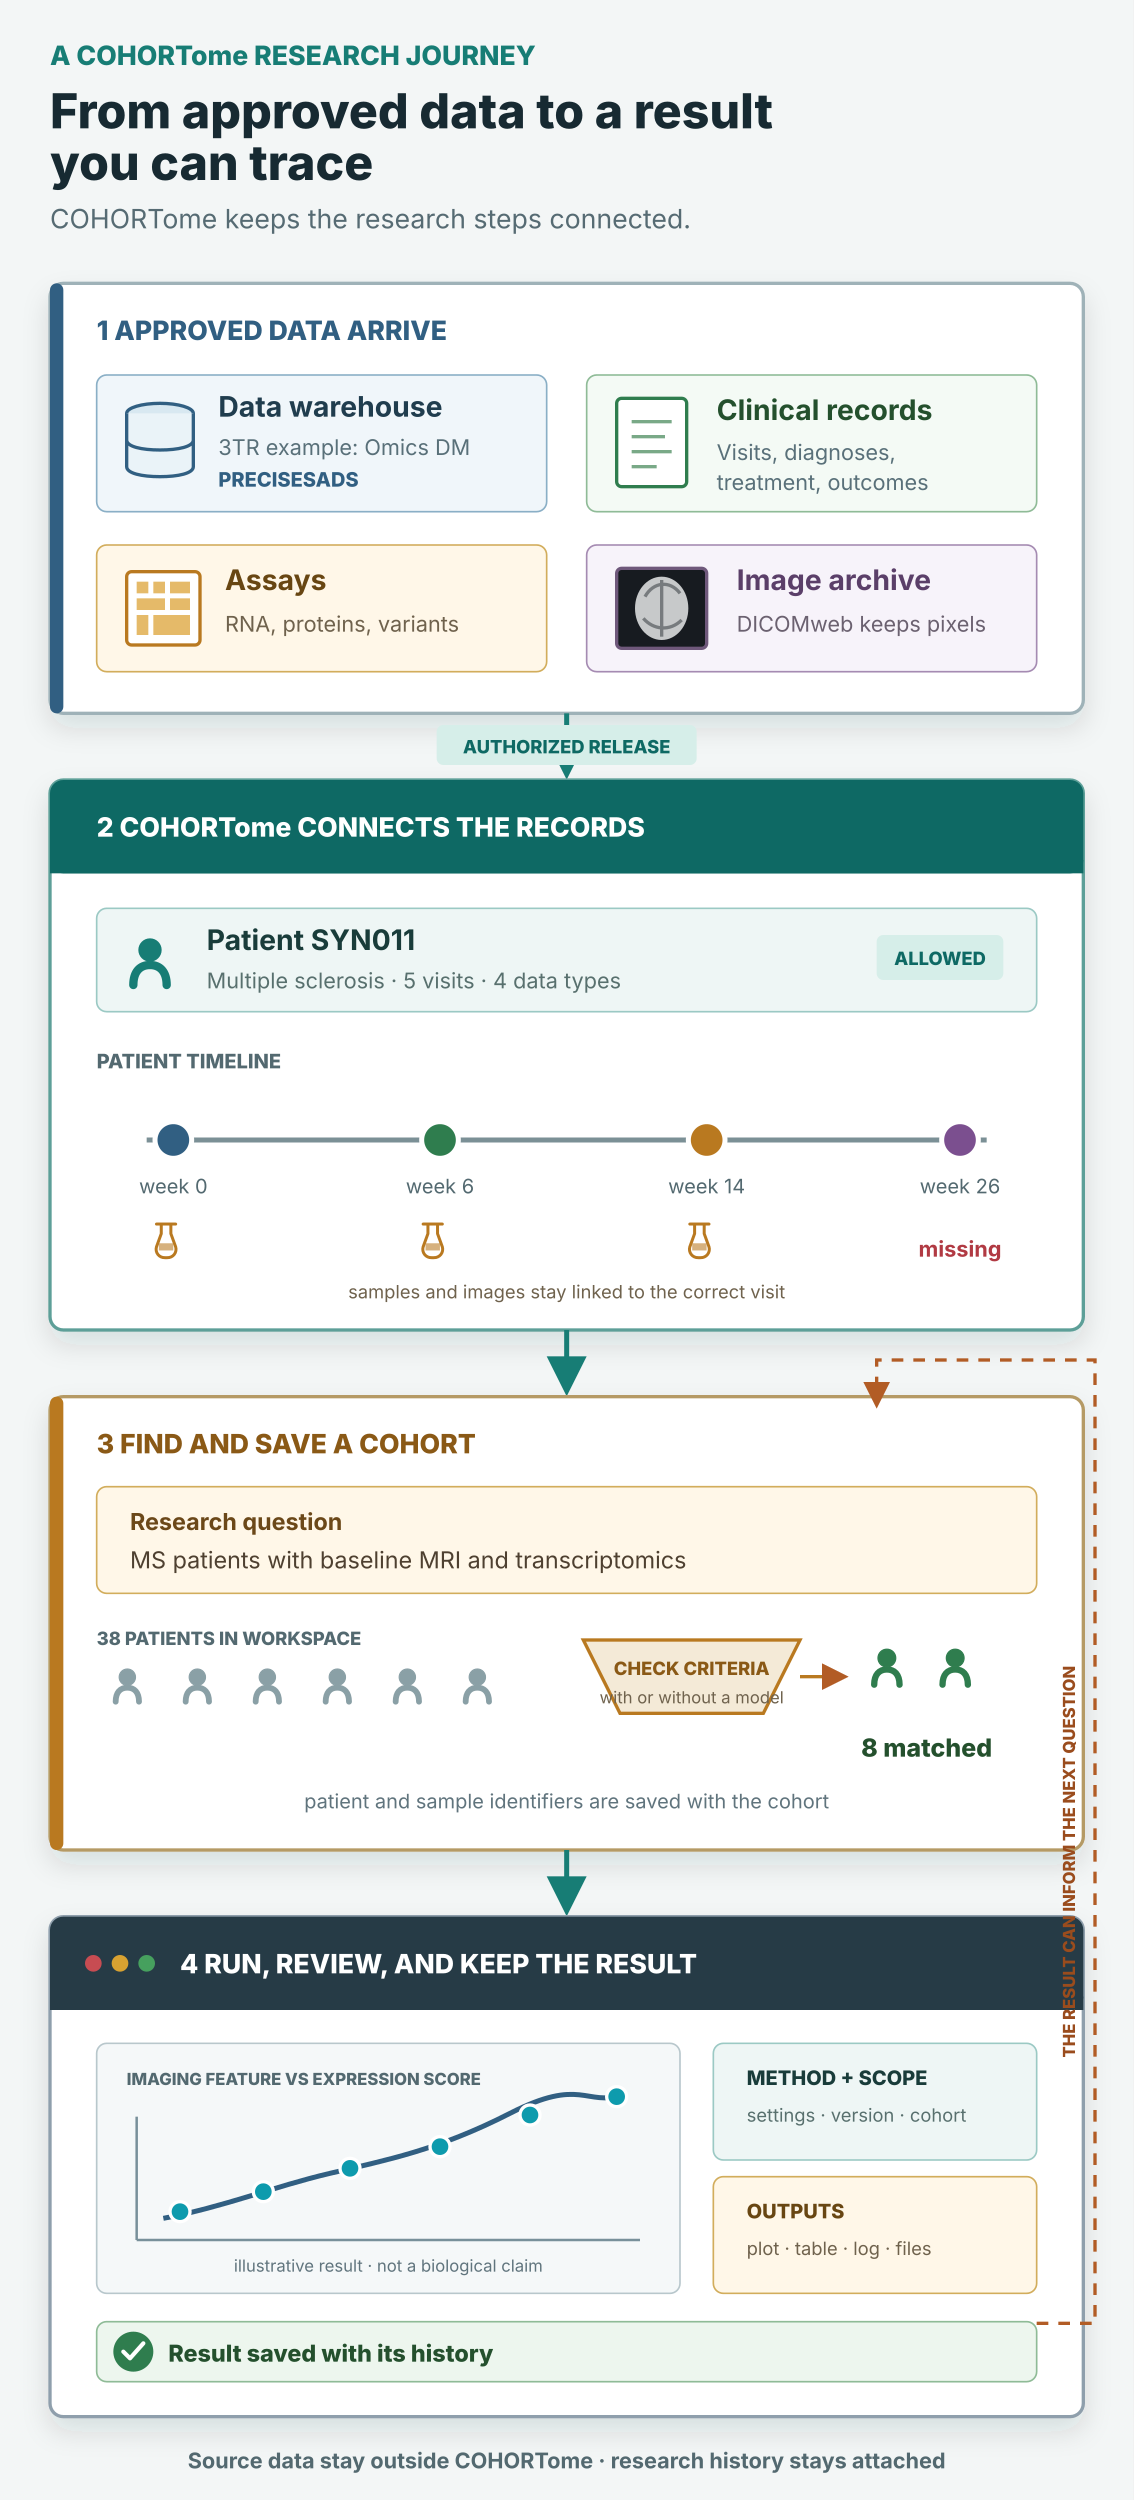
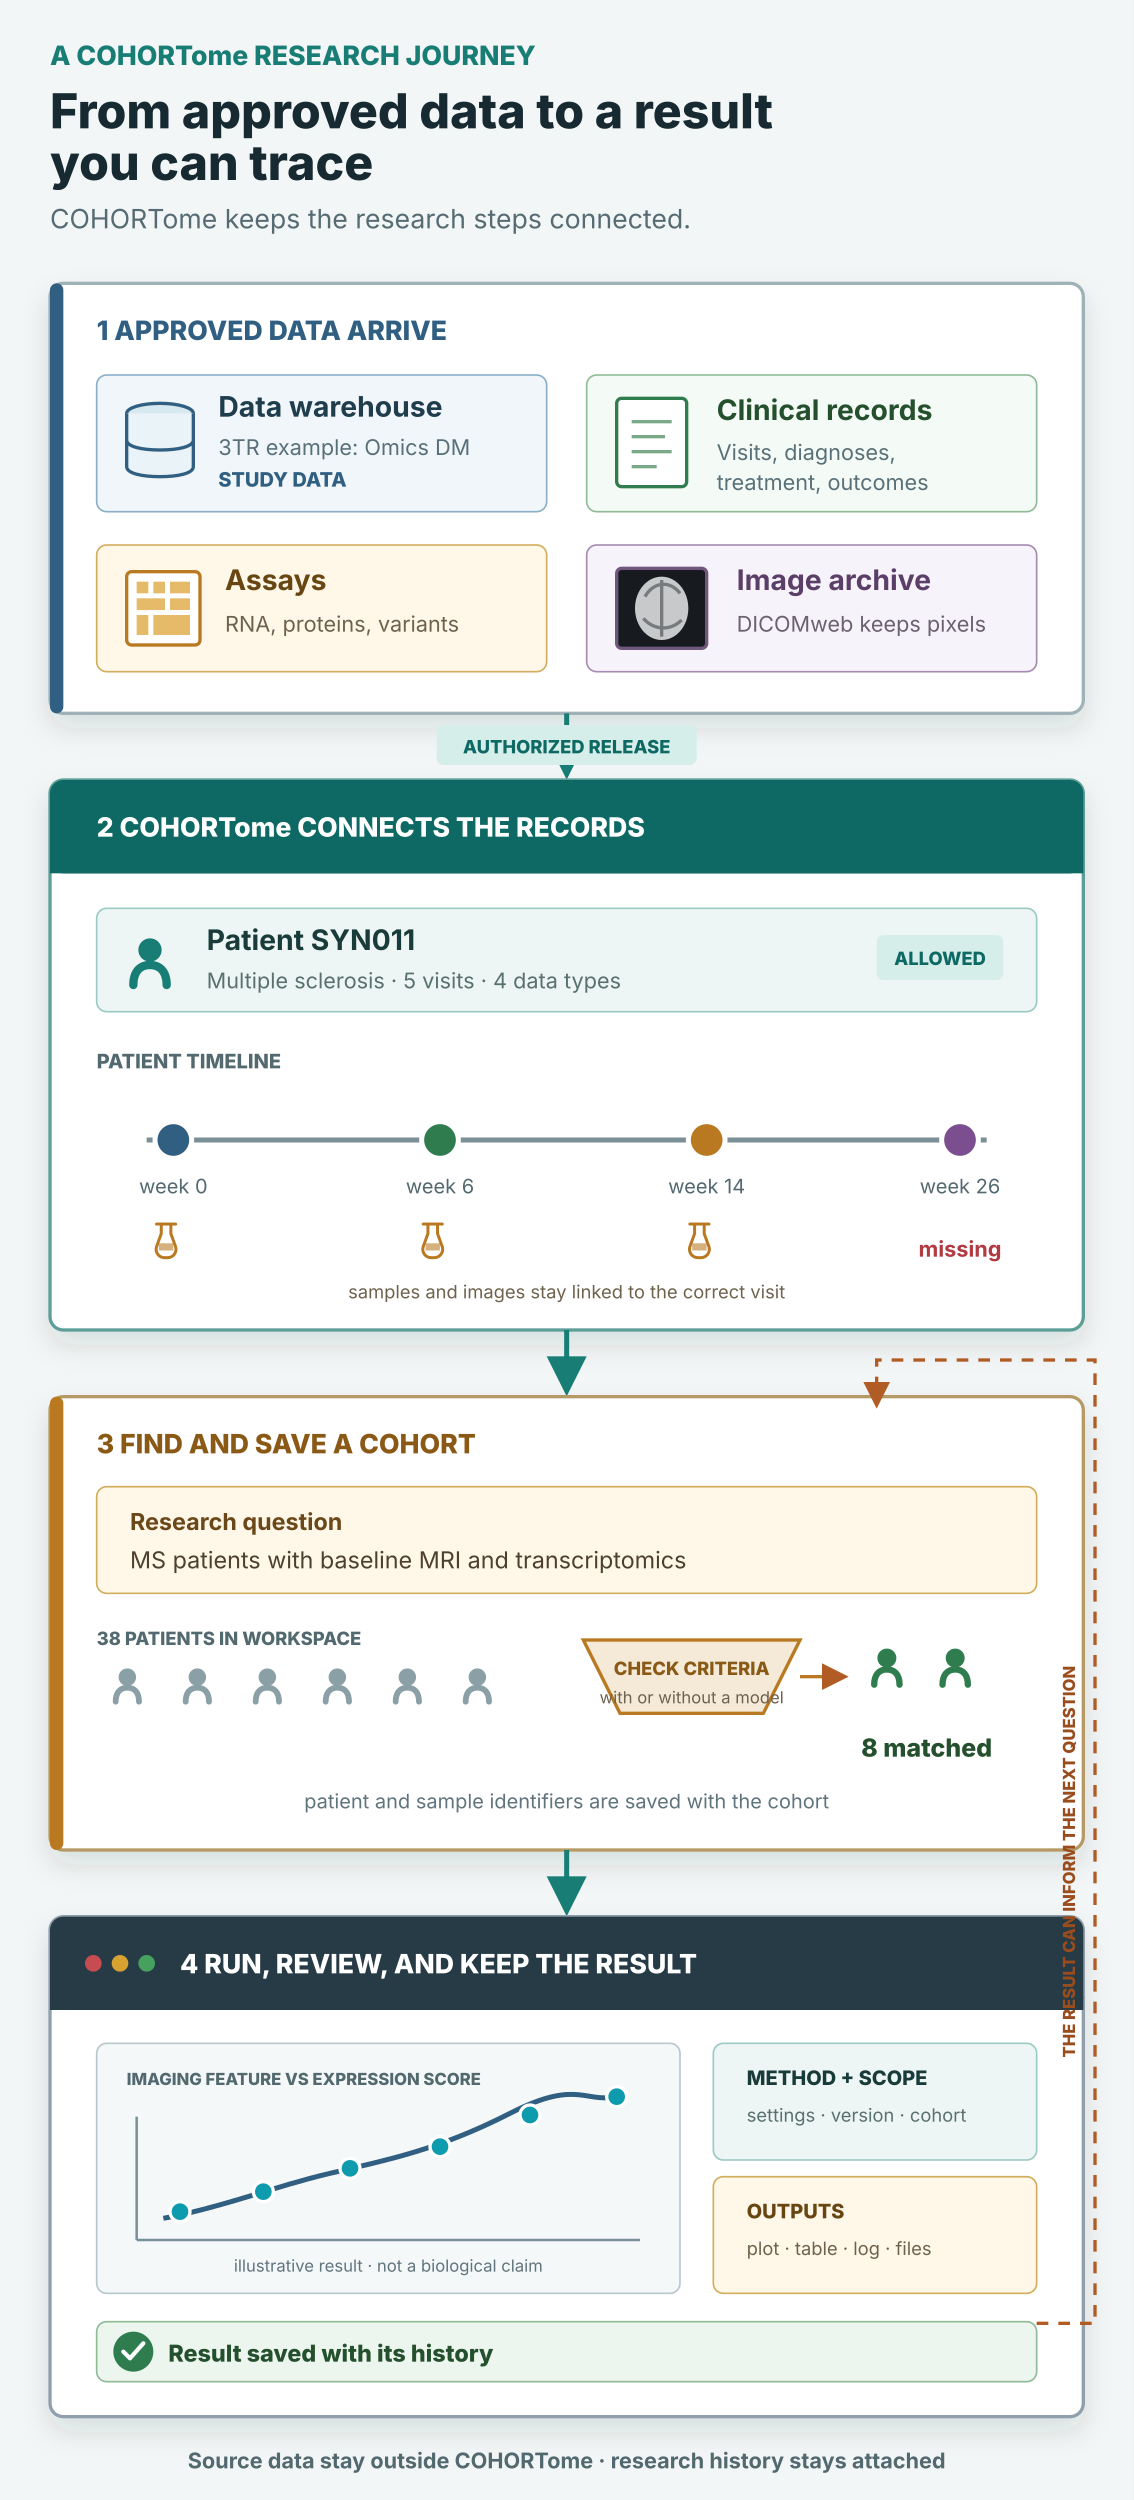
<svg xmlns="http://www.w3.org/2000/svg" width="680" height="1500" viewBox="0 0 680 1500" role="img" aria-labelledby="title desc">
  <defs>
    <filter id="shadow" x="-20%" y="-20%" width="140%" height="150%">
      <feDropShadow dx="0" dy="8" stdDeviation="8" flood-color="#17313a" flood-opacity=".12" />
    </filter>
    <marker id="flowArrow" viewBox="0 0 10 10" refX="8" refY="5" markerWidth="8" markerHeight="8" orient="auto">
      <path d="M0 0L10 5L0 10Z" fill="#177d75" />
    </marker>
    <marker id="historyArrow" viewBox="0 0 10 10" refX="8" refY="5" markerWidth="8" markerHeight="8" orient="auto">
      <path d="M0 0L10 5L0 10Z" fill="#b25c25" />
    </marker>
  </defs>
  <rect width="680" height="1500" fill="#f3f6f6" />
  <g font-family="Inter, Arial, sans-serif">
    <text x="30" y="39" fill="#177d75" font-size="16" font-weight="800">A COHORTome RESEARCH JOURNEY</text>
    <text x="30" y="77" fill="#172a32" font-size="29" font-weight="800">From approved data to a result</text>
    <text x="30" y="108" fill="#172a32" font-size="29" font-weight="800">you can trace</text>
    <text x="30" y="137" fill="#566b73" font-size="16">COHORTome keeps the research steps connected.</text>
    <g filter="url(#shadow)">
      <rect x="30" y="170" width="620" height="258" rx="8" fill="#ffffff" stroke="#9fb2b8" stroke-width="2" />
    </g>
    <rect x="30" y="170" width="8" height="258" rx="4" fill="#315f82" />
    <text x="58" y="204" fill="#315f82" font-size="16" font-weight="800">1  APPROVED DATA ARRIVE</text>
    <rect x="58" y="225" width="270" height="82" rx="6" fill="#f0f6fa" stroke="#8aafc6" />
    <g transform="translate(75 242)">
      <ellipse cx="21" cy="6" rx="20" ry="6" fill="#d8e8f1" stroke="#315f82" stroke-width="2" />
      <path d="M1 6v32c0 4 9 6 20 6s20-2 20-6V6M1 22c0 4 9 6 20 6s20-2 20-6" fill="#eaf3f8" stroke="#315f82" stroke-width="2" />
    </g>
    <text x="131" y="250" fill="#203d4e" font-size="17" font-weight="700">Data warehouse</text>
    <text x="131" y="273" fill="#597079" font-size="13">3TR example: Omics DM</text>
-     <text x="131" y="292" fill="#315f82" font-size="12" font-weight="800">PRECISESADS</text>
+     <text x="131" y="292" fill="#315f82" font-size="12" font-weight="800">STUDY DATA</text>
    <rect x="352" y="225" width="270" height="82" rx="6" fill="#f4faf5" stroke="#8fbb97" />
    <rect x="370" y="239" width="42" height="53" rx="3" fill="#ffffff" stroke="#2f7d4e" stroke-width="2" />
    <path d="M379 253h24M379 262h20M379 271h24M379 280h15" stroke="#79a987" stroke-width="2" />
    <text x="430" y="252" fill="#24502d" font-size="17" font-weight="700">Clinical records</text>
    <text x="430" y="276" fill="#597079" font-size="13">Visits, diagnoses,</text>
    <text x="430" y="294" fill="#597079" font-size="13">treatment, outcomes</text>
    <rect x="58" y="327" width="270" height="76" rx="6" fill="#fff7e8" stroke="#d2ad5c" />
    <g transform="translate(76 343)">
      <rect width="44" height="44" rx="3" fill="#ffffff" stroke="#b97920" stroke-width="2" />
      <g fill="#e5ba69">
        <rect x="6" y="6" width="7" height="7" />
        <rect x="16" y="6" width="7" height="7" />
        <rect x="26" y="6" width="12" height="7" />
        <rect x="6" y="16" width="17" height="7" />
        <rect x="26" y="16" width="12" height="7" />
        <rect x="6" y="26" width="7" height="12" />
        <rect x="16" y="26" width="22" height="12" />
      </g>
    </g>
    <text x="135" y="354" fill="#684612" font-size="17" font-weight="700">Assays</text>
    <text x="135" y="379" fill="#6f624d" font-size="13">RNA, proteins, variants</text>
    <rect x="352" y="327" width="270" height="76" rx="6" fill="#f7f3fa" stroke="#a58bb2" />
    <rect x="370" y="341" width="54" height="48" rx="3" fill="#171b20" stroke="#6f587b" stroke-width="2" />
    <ellipse cx="397" cy="365" rx="16" ry="19" fill="#c7c9ca" />
    <path d="M387 358c5-9 15-10 21-2M386 371c6 7 16 8 23 1M397 348v34" fill="none" stroke="#777b7e" stroke-width="2" />
    <text x="442" y="354" fill="#5b3f69" font-size="17" font-weight="700">Image archive</text>
    <text x="442" y="379" fill="#6b6170" font-size="13">DICOMweb keeps pixels</text>
    <path d="M340 428V463" fill="none" stroke="#177d75" stroke-width="3" marker-end="url(#flowArrow)" />
    <rect x="262" y="435" width="156" height="24" rx="4" fill="#d6eee9" />
    <text x="340" y="452" fill="#0e6964" font-size="11" font-weight="800" text-anchor="middle">AUTHORIZED RELEASE</text>
    <g filter="url(#shadow)">
      <rect x="30" y="468" width="620" height="330" rx="8" fill="#ffffff" stroke="#5d9f98" stroke-width="2" />
    </g>
    <rect x="30" y="468" width="620" height="56" rx="8" fill="#0e6964" />
    <rect x="30" y="516" width="620" height="8" fill="#0e6964" />
    <text x="58" y="502" fill="#ffffff" font-size="16" font-weight="800">2  COHORTome CONNECTS THE RECORDS</text>
    <rect x="58" y="545" width="564" height="62" rx="6" fill="#eef6f5" stroke="#9bc9c4" />
    <g transform="translate(78 561)">
      <circle cx="12" cy="9" r="7" fill="#177d75" />
      <path d="M2 30c0-8 4-12 10-12s10 4 10 12" fill="none" stroke="#177d75" stroke-width="5" stroke-linecap="round" />
    </g>
    <text x="124" y="570" fill="#193c3a" font-size="17" font-weight="700">Patient SYN011</text>
    <text x="124" y="593" fill="#58706e" font-size="13">Multiple sclerosis · 5 visits · 4 data types</text>
    <rect x="526" y="561" width="76" height="27" rx="4" fill="#d6eee9" />
    <text x="564" y="579" fill="#0e6964" font-size="11" font-weight="800" text-anchor="middle">ALLOWED</text>
    <text x="58" y="641" fill="#536970" font-size="12" font-weight="800">PATIENT TIMELINE</text>
    <path d="M88 684H592" stroke="#7b9096" stroke-width="3" />
    <circle cx="104" cy="684" r="11" fill="#315f82" stroke="#ffffff" stroke-width="3" />
    <circle cx="264" cy="684" r="11" fill="#2f7d4e" stroke="#ffffff" stroke-width="3" />
    <circle cx="424" cy="684" r="11" fill="#b97920" stroke="#ffffff" stroke-width="3" />
    <circle cx="576" cy="684" r="11" fill="#7b4f8f" stroke="#ffffff" stroke-width="3" />
    <text x="104" y="716" fill="#536970" font-size="12" text-anchor="middle">week 0</text>
    <text x="264" y="716" fill="#536970" font-size="12" text-anchor="middle">week 6</text>
    <text x="424" y="716" fill="#536970" font-size="12" text-anchor="middle">week 14</text>
    <text x="576" y="716" fill="#536970" font-size="12" text-anchor="middle">week 26</text>
    <g transform="translate(91 733) scale(.72)">
      <path d="M4 2h16M8 2v8l-4 11a7 7 0 0 0 7 9h2a7 7 0 0 0 7-9l-4-11V2" fill="#ffffff" stroke="#b97920" stroke-width="2.5" stroke-linecap="round" stroke-linejoin="round" />
      <path d="M6 21h12" stroke="#b97920" stroke-width="6" opacity=".58" />
    </g>
    <g transform="translate(251 733) scale(.72)">
      <path d="M4 2h16M8 2v8l-4 11a7 7 0 0 0 7 9h2a7 7 0 0 0 7-9l-4-11V2" fill="#ffffff" stroke="#b97920" stroke-width="2.5" stroke-linecap="round" stroke-linejoin="round" />
      <path d="M6 21h12" stroke="#b97920" stroke-width="6" opacity=".58" />
    </g>
    <g transform="translate(411 733) scale(.72)">
      <path d="M4 2h16M8 2v8l-4 11a7 7 0 0 0 7 9h2a7 7 0 0 0 7-9l-4-11V2" fill="#ffffff" stroke="#b97920" stroke-width="2.5" stroke-linecap="round" stroke-linejoin="round" />
      <path d="M6 21h12" stroke="#b97920" stroke-width="6" opacity=".58" />
    </g>
    <text x="576" y="754" fill="#b13a43" font-size="13" font-weight="700" text-anchor="middle">missing</text>
    <text x="340" y="779" fill="#6f624d" font-size="11" text-anchor="middle">samples and images stay linked to the correct visit</text>
    <path d="M340 798V833" fill="none" stroke="#177d75" stroke-width="3" marker-end="url(#flowArrow)" />
    <g filter="url(#shadow)">
      <rect x="30" y="838" width="620" height="272" rx="8" fill="#ffffff" stroke="#b59a65" stroke-width="2" />
    </g>
    <rect x="30" y="838" width="8" height="272" rx="4" fill="#b97920" />
    <text x="58" y="872" fill="#8a5916" font-size="16" font-weight="800">3  FIND AND SAVE A COHORT</text>
    <rect x="58" y="892" width="564" height="64" rx="6" fill="#fff7e8" stroke="#d2ad5c" />
    <text x="78" y="918" fill="#6b4819" font-size="14" font-weight="700">Research question</text>
    <text x="78" y="941" fill="#4e4030" font-size="14">MS patients with baseline MRI and transcriptomics</text>
    <text x="58" y="987" fill="#536970" font-size="11" font-weight="800">38 PATIENTS IN WORKSPACE</text>
    <g fill="#8aa0a6" stroke="#8aa0a6" stroke-linecap="round">
      <g transform="translate(68 1000) scale(.7)">
        <circle cx="12" cy="9" r="7" />
        <path d="M2 30c0-8 4-12 10-12s10 4 10 12" fill="none" stroke-width="5" />
      </g>
      <g transform="translate(110 1000) scale(.7)">
        <circle cx="12" cy="9" r="7" />
        <path d="M2 30c0-8 4-12 10-12s10 4 10 12" fill="none" stroke-width="5" />
      </g>
      <g transform="translate(152 1000) scale(.7)">
        <circle cx="12" cy="9" r="7" />
        <path d="M2 30c0-8 4-12 10-12s10 4 10 12" fill="none" stroke-width="5" />
      </g>
      <g transform="translate(194 1000) scale(.7)">
        <circle cx="12" cy="9" r="7" />
        <path d="M2 30c0-8 4-12 10-12s10 4 10 12" fill="none" stroke-width="5" />
      </g>
      <g transform="translate(236 1000) scale(.7)">
        <circle cx="12" cy="9" r="7" />
        <path d="M2 30c0-8 4-12 10-12s10 4 10 12" fill="none" stroke-width="5" />
      </g>
      <g transform="translate(278 1000) scale(.7)">
        <circle cx="12" cy="9" r="7" />
        <path d="M2 30c0-8 4-12 10-12s10 4 10 12" fill="none" stroke-width="5" />
      </g>
    </g>
    <path d="M350 984H480L458 1028H372Z" fill="#f4ead7" stroke="#b97920" stroke-width="2" />
    <text x="415" y="1005" fill="#8a5916" font-size="11" font-weight="800" text-anchor="middle">CHECK CRITERIA</text>
    <text x="415" y="1022" fill="#6f624d" font-size="10" text-anchor="middle">with or without a model</text>
    <path d="M480 1006H506" stroke="#b97920" stroke-width="2" marker-end="url(#historyArrow)" />
    <g fill="#2f7d4e" stroke="#2f7d4e" stroke-linecap="round">
      <g transform="translate(523 988) scale(.76)">
        <circle cx="12" cy="9" r="7" />
        <path d="M2 30c0-8 4-12 10-12s10 4 10 12" fill="none" stroke-width="5" />
      </g>
      <g transform="translate(564 988) scale(.76)">
        <circle cx="12" cy="9" r="7" />
        <path d="M2 30c0-8 4-12 10-12s10 4 10 12" fill="none" stroke-width="5" />
      </g>
    </g>
    <text x="556" y="1054" fill="#24502d" font-size="15" font-weight="800" text-anchor="middle">8 matched</text>
    <text x="340" y="1085" fill="#60747d" font-size="12" text-anchor="middle">patient and sample identifiers are saved with the cohort</text>
    <path d="M340 1110V1145" fill="none" stroke="#177d75" stroke-width="3" marker-end="url(#flowArrow)" />
    <g filter="url(#shadow)">
      <rect x="30" y="1150" width="620" height="300" rx="8" fill="#ffffff" stroke="#8f9fac" stroke-width="2" />
    </g>
    <rect x="30" y="1150" width="620" height="56" rx="8" fill="#263b46" />
    <rect x="30" y="1198" width="620" height="8" fill="#263b46" />
    <circle cx="56" cy="1178" r="5" fill="#c74c52" />
    <circle cx="72" cy="1178" r="5" fill="#d8a231" />
    <circle cx="88" cy="1178" r="5" fill="#46a05e" />
    <text x="108" y="1184" fill="#ffffff" font-size="16" font-weight="800">4  RUN, REVIEW, AND KEEP THE RESULT</text>
    <rect x="58" y="1226" width="350" height="150" rx="6" fill="#f5f8f9" stroke="#b8c7cc" />
    <text x="76" y="1251" fill="#536970" font-size="10" font-weight="800">IMAGING FEATURE VS EXPRESSION SCORE</text>
    <path d="M82 1344V1270M82 1344H384" stroke="#78909a" stroke-width="1.5" />
    <path d="M98 1331C135 1324 164 1312 198 1304S263 1290 306 1268 351 1264 374 1257" fill="none" stroke="#315f82" stroke-width="3" />
    <g fill="#0e9bad" stroke="#ffffff" stroke-width="2">
      <circle cx="108" cy="1327" r="6" />
      <circle cx="158" cy="1315" r="6" />
      <circle cx="210" cy="1301" r="6" />
      <circle cx="264" cy="1288" r="6" />
      <circle cx="318" cy="1269" r="6" />
      <circle cx="370" cy="1258" r="6" />
    </g>
    <text x="233" y="1363" fill="#60747d" font-size="10" text-anchor="middle">illustrative result · not a biological claim</text>
    <rect x="428" y="1226" width="194" height="70" rx="6" fill="#eef6f5" stroke="#9bc9c4" />
    <text x="448" y="1251" fill="#193c3a" font-size="12" font-weight="800">METHOD + SCOPE</text>
    <text x="448" y="1273" fill="#58706e" font-size="11">settings · version · cohort</text>
    <rect x="428" y="1306" width="194" height="70" rx="6" fill="#fff7e8" stroke="#d2ad5c" />
    <text x="448" y="1331" fill="#684612" font-size="12" font-weight="800">OUTPUTS</text>
    <text x="448" y="1353" fill="#6f624d" font-size="11">plot · table · log · files</text>
    <rect x="58" y="1393" width="564" height="36" rx="6" fill="#edf6ee" stroke="#8fbb97" />
    <circle cx="80" cy="1411" r="12" fill="#2f7d4e" />
    <path d="M74 1411l4 4 8-9" fill="none" stroke="#ffffff" stroke-width="2.5" stroke-linecap="round" stroke-linejoin="round" />
    <text x="101" y="1417" fill="#24502d" font-size="14" font-weight="800">Result saved with its history</text>
    <path d="M622 1394H657V816H526V842" fill="none" stroke="#b25c25" stroke-width="2" stroke-dasharray="7 6" marker-end="url(#historyArrow)" />
    <text x="645" y="1117" fill="#9a4c1d" font-size="10" font-weight="800" text-anchor="middle" transform="rotate(-90 645 1117)">THE RESULT CAN INFORM THE NEXT QUESTION</text>
    <text x="340" y="1481" fill="#536970" font-size="13" font-weight="700" text-anchor="middle">Source data stay outside COHORTome · research history stays attached</text>
  </g>
</svg>
